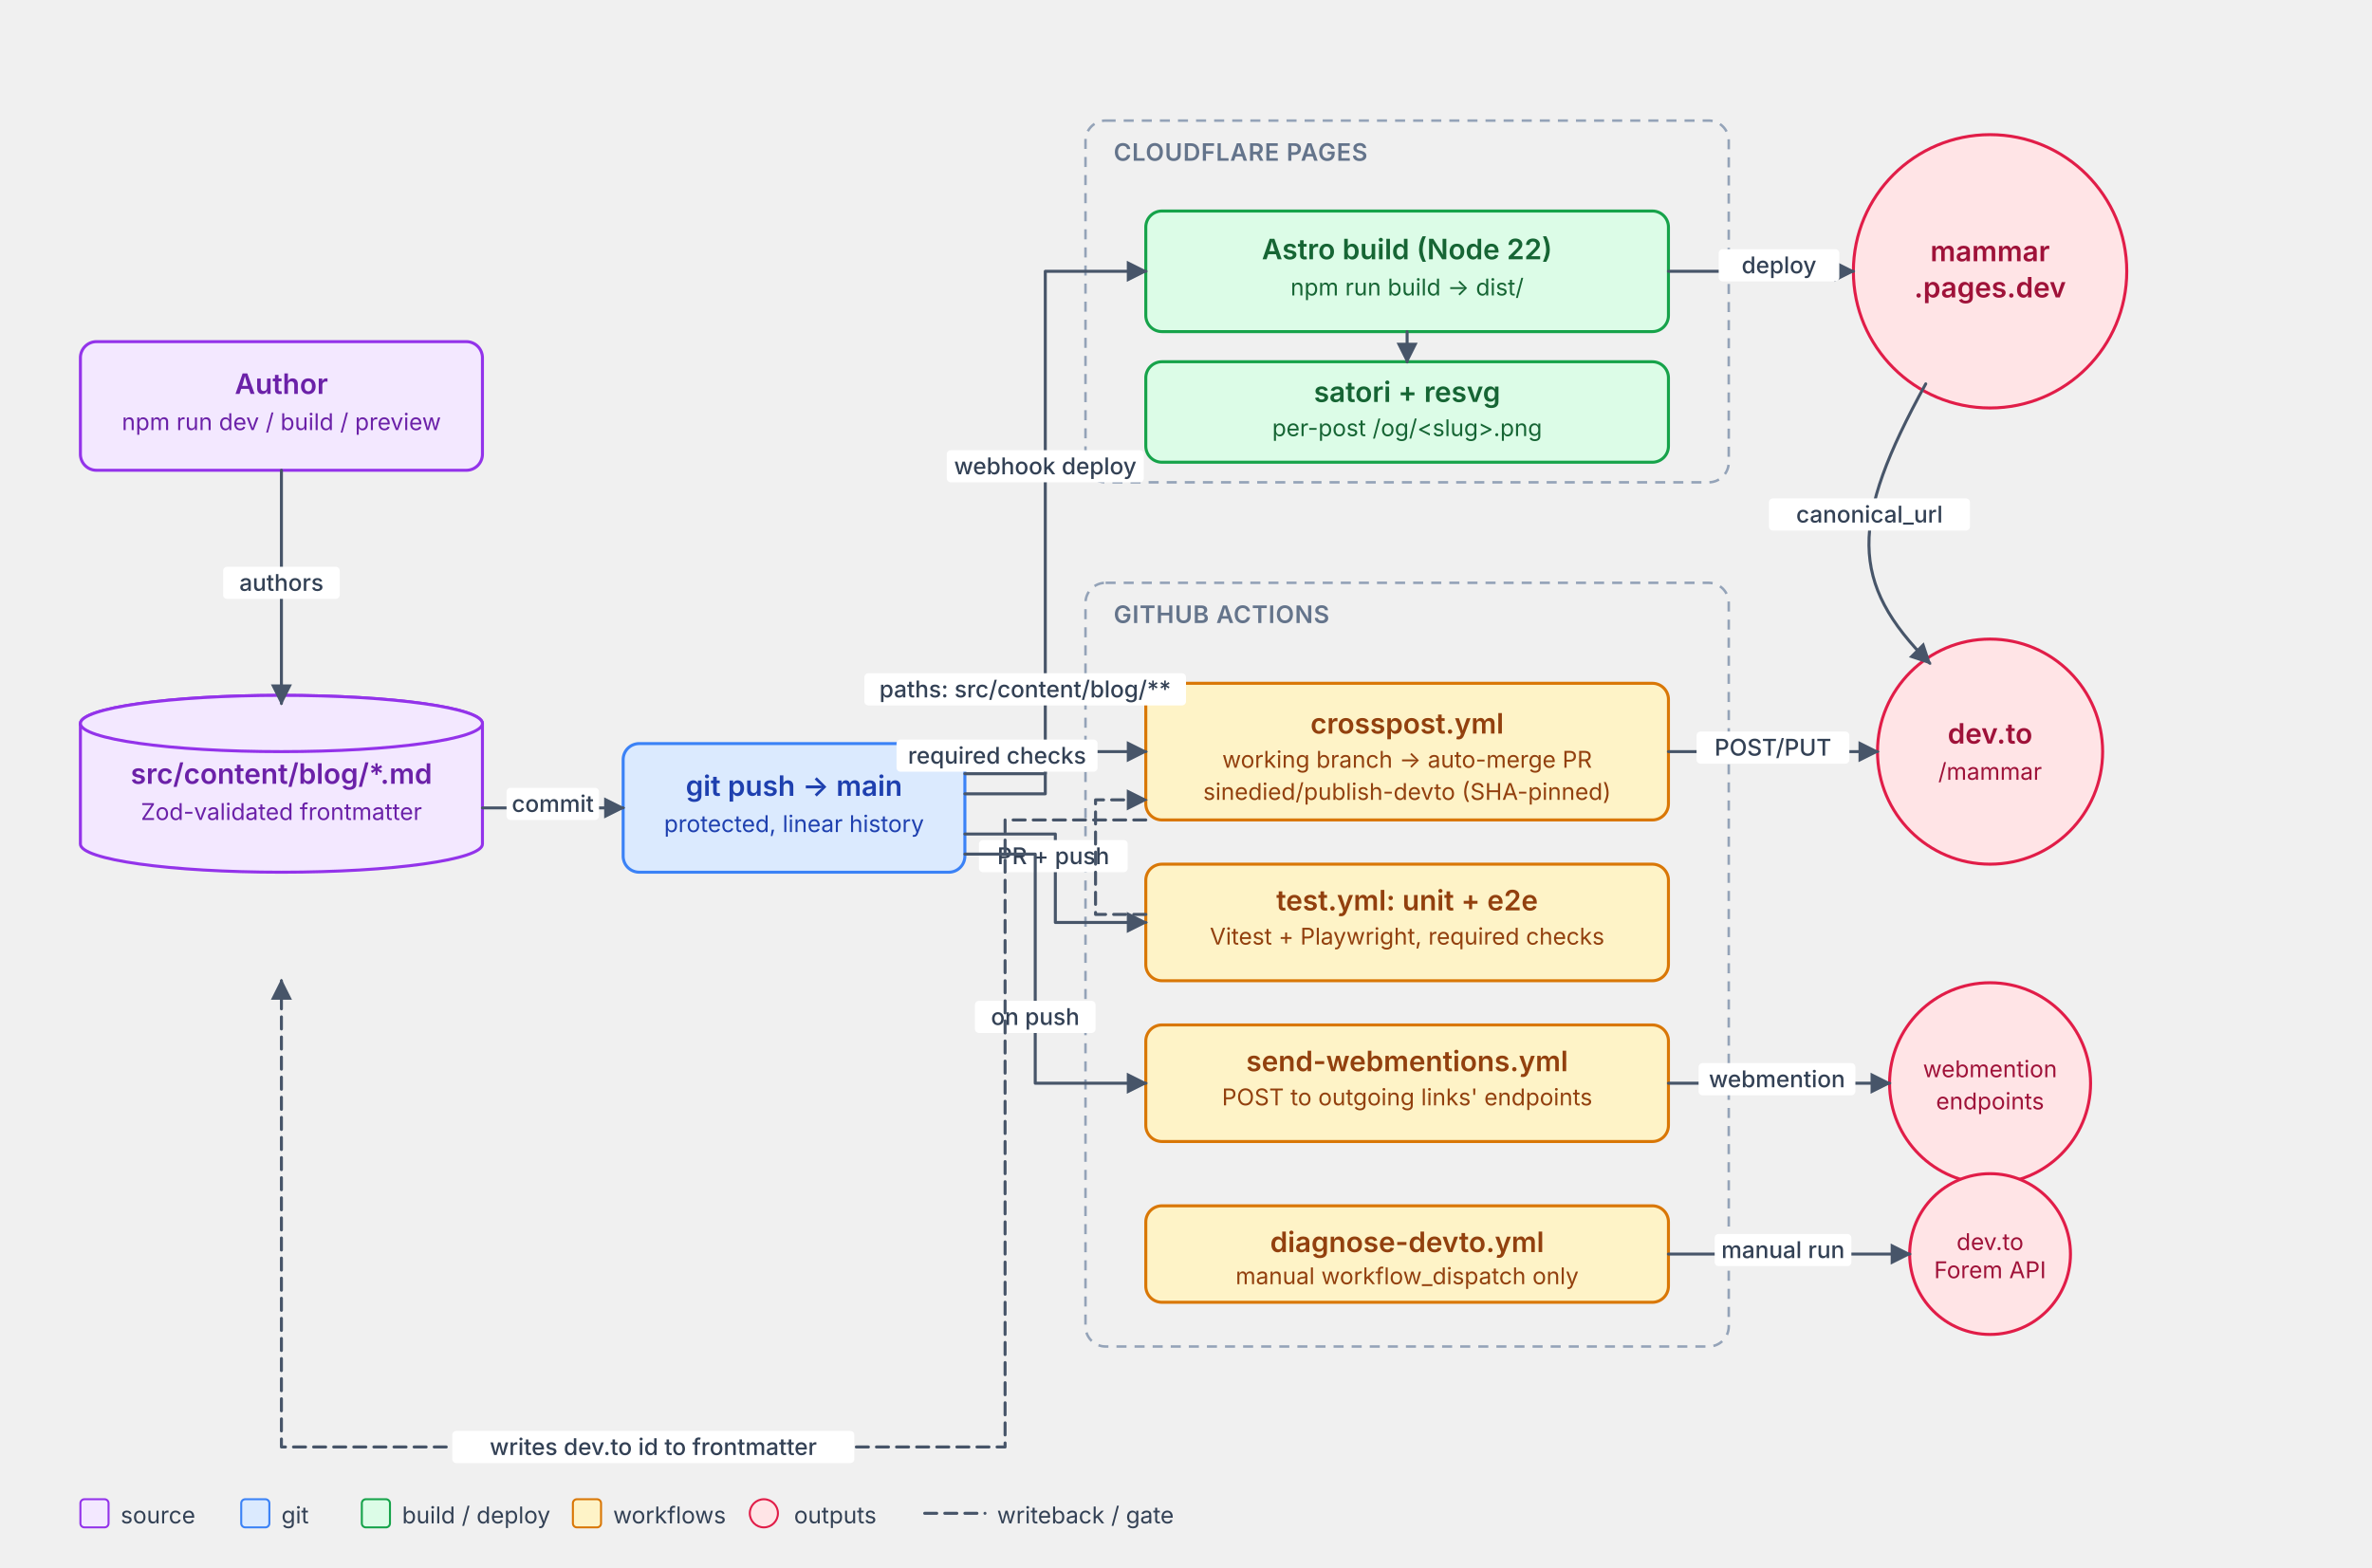
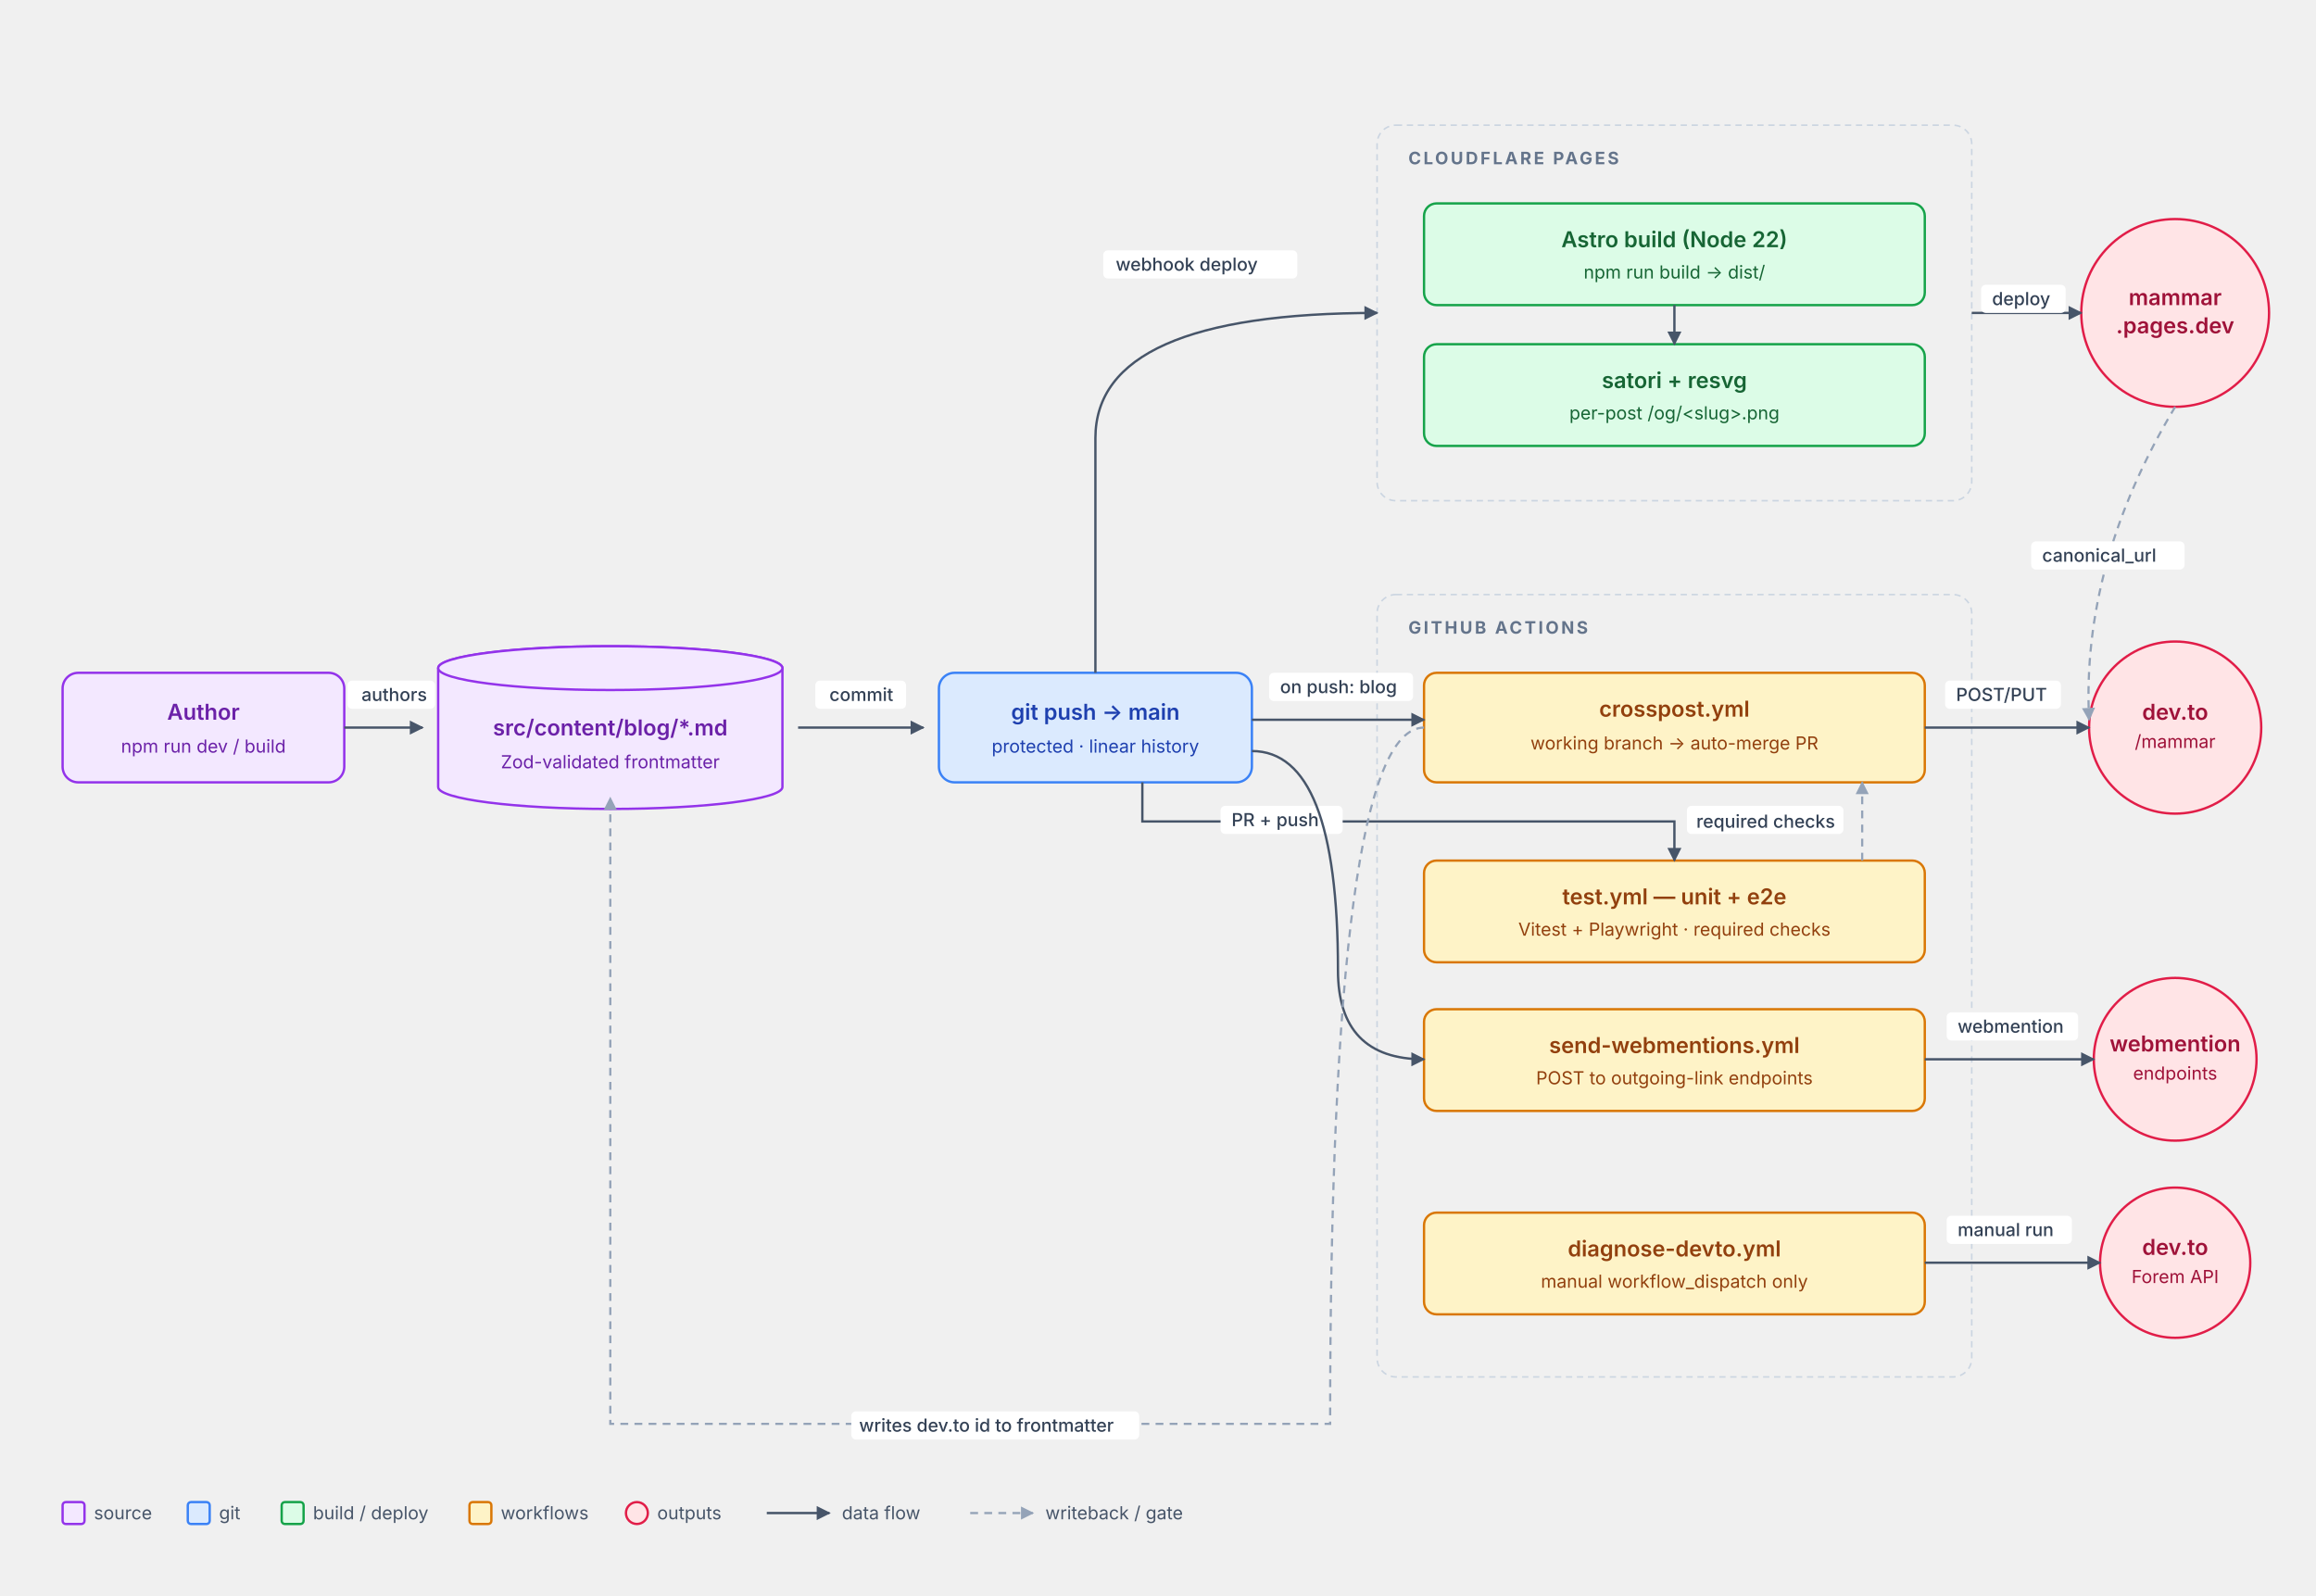
- <svg xmlns="http://www.w3.org/2000/svg" viewBox="0 0 1180 780" role="img" aria-labelledby="title desc" font-family="system-ui, -apple-system, 'Segoe UI', sans-serif" text-rendering="optimizeLegibility">
+ <svg xmlns="http://www.w3.org/2000/svg" viewBox="0 0 1480 1020" role="img" aria-labelledby="title desc" font-family="system-ui, -apple-system, 'Segoe UI', sans-serif" text-rendering="optimizeLegibility">
+   <defs>
+     <marker id="arrow" viewBox="0 0 10 10" refX="9" refY="5" markerWidth="6" markerHeight="6" orient="auto-start-reverse">
+       <path d="M 0 0 L 10 5 L 0 10 z" fill="#475569" />
+     </marker>
+     <marker id="arrow-dashed" viewBox="0 0 10 10" refX="9" refY="5" markerWidth="6" markerHeight="6" orient="auto-start-reverse">
+       <path d="M 0 0 L 10 5 L 0 10 z" fill="#94a3b8" />
+     </marker>
+   </defs>
  <style>
-     .lbl      { font-size: 14px; font-weight: 600; }
-     .sub      { font-size: 11.5px; font-weight: 400; }
-     .edge-lbl { font-size: 11.5px; font-weight: 500; }
+     .lbl       { font-size: 14px; font-weight: 600; }
+     .sub       { font-size: 11.5px; font-weight: 400; }
+     .edge-lbl  { font-size: 11.5px; font-weight: 500; fill: #334155; }
+     .group-hdr { font-size: 11px;  font-weight: 700; letter-spacing: 1.5px; fill: #64748b; }

-     .node { stroke-width: 1.5; }
+     .node      { stroke-width: 1.5; }
+     .edge      { fill: none; stroke: #475569; stroke-width: 1.5; }
+     .edge-soft { fill: none; stroke: #94a3b8; stroke-width: 1.4; stroke-dasharray: 5 4; }

-     .src-fill { fill: #f3e8ff; }
-     .src-str  { stroke: #9333ea; }
-     .src-txt  { fill: #6b21a8; }
+     .src-fill { fill: #f3e8ff; } .src-str { stroke: #9333ea; } .src-txt { fill: #6b21a8; }
+     .gh-fill  { fill: #dbeafe; } .gh-str  { stroke: #3b82f6; } .gh-txt  { fill: #1e40af; }
+     .bld-fill { fill: #dcfce7; } .bld-str { stroke: #16a34a; } .bld-txt { fill: #166534; }
+     .act-fill { fill: #fef3c7; } .act-str { stroke: #d97706; } .act-txt { fill: #92400e; }
+     .out-fill { fill: #ffe4e6; } .out-str { stroke: #e11d48; } .out-txt { fill: #9f1239; }

-     .gh-fill { fill: #dbeafe; }
-     .gh-str  { stroke: #3b82f6; }
-     .gh-txt  { fill: #1e40af; }
- 
-     .build-fill { fill: #dcfce7; }
-     .build-str  { stroke: #16a34a; }
-     .build-txt  { fill: #166534; }
- 
-     .act-fill { fill: #fef3c7; }
-     .act-str  { stroke: #d97706; }
-     .act-txt  { fill: #92400e; }
- 
-     .out-fill { fill: #ffe4e6; }
-     .out-str  { stroke: #e11d48; }
-     .out-txt  { fill: #9f1239; }
- 
-     .edge      { stroke: #475569; stroke-width: 1.5; fill: none; stroke-linecap: round; stroke-linejoin: round; }
-     .edge-dash { stroke: #475569; stroke-width: 1.5; fill: none; stroke-dasharray: 6 4; stroke-linecap: round; stroke-linejoin: round; }
-     .edge-txt  { fill: #334155; }
+     .group-box { fill: none; stroke: #cbd5e1; stroke-width: 1; stroke-dasharray: 4 3; }
    .edge-bg   { fill: #ffffff; }
-     .arrow     { fill: #475569; }
- 
-     .group-box { fill: none; stroke: #94a3b8; stroke-width: 1.25; stroke-dasharray: 5 4; }
-     .group-lbl { font-size: 12px; font-weight: 600; fill: #64748b; letter-spacing: 0.3px; }

    @media (prefers-color-scheme: dark) {
-       .src-fill { fill: #581c87; }
-       .src-str  { stroke: #c084fc; }
-       .src-txt  { fill: #e9d5ff; }
- 
-       .gh-fill { fill: #1e3a8a; }
-       .gh-str  { stroke: #60a5fa; }
-       .gh-txt  { fill: #bfdbfe; }
- 
-       .build-fill { fill: #14532d; }
-       .build-str  { stroke: #4ade80; }
-       .build-txt  { fill: #bbf7d0; }
- 
-       .act-fill { fill: #78350f; }
-       .act-str  { stroke: #fbbf24; }
-       .act-txt  { fill: #fde68a; }
- 
-       .out-fill { fill: #881337; }
-       .out-str  { stroke: #fb7185; }
-       .out-txt  { fill: #fecdd3; }
- 
-       .edge      { stroke: #cbd5e1; }
-       .edge-dash { stroke: #cbd5e1; }
-       .edge-txt  { fill: #e2e8f0; }
+       .src-fill { fill: #3b1366; } .src-str { stroke: #c084fc; } .src-txt { fill: #ede9fe; }
+       .gh-fill  { fill: #102a4c; } .gh-str  { stroke: #93c5fd; } .gh-txt  { fill: #dbeafe; }
+       .bld-fill { fill: #0e3a25; } .bld-str { stroke: #6ee7b7; } .bld-txt { fill: #d1fae5; }
+       .act-fill { fill: #4a2a07; } .act-str { stroke: #fcd34d; } .act-txt { fill: #fef3c7; }
+       .out-fill { fill: #4a0d20; } .out-str { stroke: #fda4af; } .out-txt { fill: #ffe4e6; }
+       .edge      { stroke: #94a3b8; }
+       .edge-soft { stroke: #64748b; }
+       .edge-lbl  { fill: #cbd5e1; }
+       .group-hdr { fill: #94a3b8; }
+       .group-box { stroke: #475569; }
      .edge-bg   { fill: #0f172a; }
-       .arrow     { fill: #cbd5e1; }
- 
-       .group-box { stroke: #64748b; }
-       .group-lbl { fill: #94a3b8; }
+       #arrow path        { fill: #94a3b8; }
+       #arrow-dashed path { fill: #64748b; }
    }
  </style>
-   <defs>
-     <marker id="arr" viewBox="0 0 10 10" refX="9" refY="5" markerWidth="7" markerHeight="7" orient="auto-start-reverse">
-       <path d="M0,0 L10,5 L0,10 z" class="arrow" />
-     </marker>
-   </defs>
-   <rect x="540" y="60" width="320" height="180" rx="10" class="group-box" />
-   <text x="554" y="80" class="group-lbl">CLOUDFLARE PAGES</text>
-   <rect x="540" y="290" width="320" height="380" rx="10" class="group-box" />
-   <text x="554" y="310" class="group-lbl">GITHUB ACTIONS</text>
-   <rect x="40" y="170" width="200" height="64" rx="8" class="node src-fill src-str" />
-   <text x="140" y="196" text-anchor="middle" class="lbl src-txt">Author</text>
-   <text x="140" y="214" text-anchor="middle" class="sub src-txt">npm run dev / build / preview</text>
-   <g transform="translate(40, 350)">
-     <ellipse cx="100" cy="10" rx="100" ry="14" class="node src-fill src-str" />
-     <path d="M0,10 L0,70 A100,14 0 0 0 200,70 L200,10" class="node src-fill src-str" />
-     <ellipse cx="100" cy="10" rx="100" ry="14" class="node src-fill src-str" />
-     <text x="100" y="40" text-anchor="middle" class="lbl src-txt">src/content/blog/*.md</text>
-     <text x="100" y="58" text-anchor="middle" class="sub src-txt">Zod-validated frontmatter</text>
+   <g>
+     <rect class="node src-fill src-str" x="40" y="430" width="180" height="70" rx="10" />
+     <text class="lbl src-txt" x="130" y="460" text-anchor="middle">Author</text>
+     <text class="sub src-txt" x="130" y="481" text-anchor="middle">npm run dev / build</text>
  </g>
-   <rect x="310" y="370" width="170" height="64" rx="8" class="node gh-fill gh-str" />
-   <text x="395" y="396" text-anchor="middle" class="lbl gh-txt">git push -&gt; main</text>
-   <text x="395" y="414" text-anchor="middle" class="sub gh-txt">protected, linear history</text>
-   <rect x="570" y="105" width="260" height="60" rx="8" class="node build-fill build-str" />
-   <text x="700" y="129" text-anchor="middle" class="lbl build-txt">Astro build (Node 22)</text>
-   <text x="700" y="147" text-anchor="middle" class="sub build-txt">npm run build -&gt; dist/</text>
-   <rect x="570" y="180" width="260" height="50" rx="8" class="node build-fill build-str" />
-   <text x="700" y="200" text-anchor="middle" class="lbl build-txt">satori + resvg</text>
-   <text x="700" y="217" text-anchor="middle" class="sub build-txt">per-post /og/&lt;slug&gt;.png</text>
-   <rect x="570" y="340" width="260" height="68" rx="8" class="node act-fill act-str" />
-   <text x="700" y="365" text-anchor="middle" class="lbl act-txt">crosspost.yml</text>
-   <text x="700" y="382" text-anchor="middle" class="sub act-txt">working branch -&gt; auto-merge PR</text>
-   <text x="700" y="398" text-anchor="middle" class="sub act-txt">sinedied/publish-devto (SHA-pinned)</text>
-   <rect x="570" y="430" width="260" height="58" rx="8" class="node act-fill act-str" />
-   <text x="700" y="453" text-anchor="middle" class="lbl act-txt">test.yml: unit + e2e</text>
-   <text x="700" y="470" text-anchor="middle" class="sub act-txt">Vitest + Playwright, required checks</text>
-   <rect x="570" y="510" width="260" height="58" rx="8" class="node act-fill act-str" />
-   <text x="700" y="533" text-anchor="middle" class="lbl act-txt">send-webmentions.yml</text>
-   <text x="700" y="550" text-anchor="middle" class="sub act-txt">POST to outgoing links' endpoints</text>
-   <rect x="570" y="600" width="260" height="48" rx="8" class="node act-fill act-str" />
-   <text x="700" y="623" text-anchor="middle" class="lbl act-txt">diagnose-devto.yml</text>
-   <text x="700" y="639" text-anchor="middle" class="sub act-txt">manual workflow_dispatch only</text>
-   <circle cx="990" cy="135" r="68" class="node out-fill out-str" />
-   <text x="990" y="130" text-anchor="middle" class="lbl out-txt">mammar</text>
-   <text x="990" y="148" text-anchor="middle" class="lbl out-txt">.pages.dev</text>
-   <circle cx="990" cy="374" r="56" class="node out-fill out-str" />
-   <text x="990" y="370" text-anchor="middle" class="lbl out-txt">dev.to</text>
-   <text x="990" y="388" text-anchor="middle" class="sub out-txt">/mammar</text>
-   <circle cx="990" cy="539" r="50" class="node out-fill out-str" />
-   <text x="990" y="536" text-anchor="middle" class="sub out-txt">webmention</text>
-   <text x="990" y="552" text-anchor="middle" class="sub out-txt">endpoints</text>
-   <circle cx="990" cy="624" r="40" class="node out-fill out-str" />
-   <text x="990" y="622" text-anchor="middle" class="sub out-txt">dev.to</text>
-   <text x="990" y="636" text-anchor="middle" class="sub out-txt">Forem API</text>
-   <path d="M140,234 L140,350" class="edge" marker-end="url(#arr)" />
-   <rect x="111" y="282" width="58" height="16" rx="2" class="edge-bg" />
-   <text x="140" y="294" text-anchor="middle" class="edge-lbl edge-txt">authors</text>
-   <path d="M240,402 L310,402" class="edge" marker-end="url(#arr)" />
-   <rect x="252" y="392" width="46" height="16" rx="2" class="edge-bg" />
-   <text x="275" y="404" text-anchor="middle" class="edge-lbl edge-txt">commit</text>
-   <path d="M480,385 L520,385 L520,135 L570,135" class="edge" marker-end="url(#arr)" />
-   <rect x="471" y="224" width="98" height="16" rx="2" class="edge-bg" />
-   <text x="520" y="236" text-anchor="middle" class="edge-lbl edge-txt">webhook deploy</text>
-   <path d="M480,395 L520,395 L520,374 L570,374" class="edge" marker-end="url(#arr)" />
-   <rect x="430" y="335" width="160" height="16" rx="2" class="edge-bg" />
-   <text x="510" y="347" text-anchor="middle" class="edge-lbl edge-txt">paths: src/content/blog/**</text>
-   <path d="M480,415 L525,415 L525,459 L570,459" class="edge" marker-end="url(#arr)" />
-   <rect x="487" y="418" width="74" height="16" rx="2" class="edge-bg" />
-   <text x="524" y="430" text-anchor="middle" class="edge-lbl edge-txt">PR + push</text>
-   <path d="M480,425 L515,425 L515,539 L570,539" class="edge" marker-end="url(#arr)" />
-   <rect x="485" y="498" width="60" height="16" rx="2" class="edge-bg" />
-   <text x="515" y="510" text-anchor="middle" class="edge-lbl edge-txt">on push</text>
-   <path d="M700,165 L700,180" class="edge" marker-end="url(#arr)" />
-   <path d="M830,135 L922,135" class="edge" marker-end="url(#arr)" />
-   <rect x="855" y="124" width="60" height="16" rx="2" class="edge-bg" />
-   <text x="885" y="136" text-anchor="middle" class="edge-lbl edge-txt">deploy</text>
-   <path d="M830,374 L934,374" class="edge" marker-end="url(#arr)" />
-   <rect x="844" y="364" width="76" height="16" rx="2" class="edge-bg" />
-   <text x="882" y="376" text-anchor="middle" class="edge-lbl edge-txt">POST/PUT</text>
-   <path d="M830,539 L940,539" class="edge" marker-end="url(#arr)" />
-   <rect x="845" y="529" width="78" height="16" rx="2" class="edge-bg" />
-   <text x="884" y="541" text-anchor="middle" class="edge-lbl edge-txt">webmention</text>
-   <path d="M830,624 L950,624" class="edge" marker-end="url(#arr)" />
-   <rect x="853" y="614" width="68" height="16" rx="2" class="edge-bg" />
-   <text x="887" y="626" text-anchor="middle" class="edge-lbl edge-txt">manual run</text>
-   <path d="M958,191 C920,260 920,290 960,330" class="edge" marker-end="url(#arr)" />
-   <rect x="880" y="248" width="100" height="16" rx="2" class="edge-bg" />
-   <text x="930" y="260" text-anchor="middle" class="edge-lbl edge-txt">canonical_url</text>
-   <path d="M570,455 L545,455 L545,398 L570,398" class="edge-dash" marker-end="url(#arr)" />
-   <rect x="446" y="368" width="100" height="16" rx="2" class="edge-bg" />
-   <text x="496" y="380" text-anchor="middle" class="edge-lbl edge-txt">required checks</text>
-   <path d="M570,408 L500,408 L500,720 L140,720 L140,488" class="edge-dash" marker-end="url(#arr)" />
-   <rect x="225" y="712" width="200" height="16" rx="2" class="edge-bg" />
-   <text x="325" y="724" text-anchor="middle" class="edge-lbl edge-txt">writes dev.to id to frontmatter</text>
-   <g transform="translate(40, 758)">
-     <rect x="0" y="-12" width="14" height="14" rx="2" class="src-fill src-str" />
-     <text x="20" y="0" class="sub edge-txt">source</text>
-     <rect x="80" y="-12" width="14" height="14" rx="2" class="gh-fill gh-str" />
-     <text x="100" y="0" class="sub edge-txt">git</text>
-     <rect x="140" y="-12" width="14" height="14" rx="2" class="build-fill build-str" />
-     <text x="160" y="0" class="sub edge-txt">build / deploy</text>
-     <rect x="245" y="-12" width="14" height="14" rx="2" class="act-fill act-str" />
-     <text x="265" y="0" class="sub edge-txt">workflows</text>
-     <circle cx="340" cy="-5" r="7" class="out-fill out-str" />
-     <text x="355" y="0" class="sub edge-txt">outputs</text>
-     <line x1="420" y1="-5" x2="450" y2="-5" class="edge-dash" />
-     <text x="456" y="0" class="sub edge-txt">writeback / gate</text>
+   <g transform="translate(280, 415)">
+     <path class="node src-fill src-str" d="M 0 12 a 110 14 0 0 1 220 0 v 76 a 110 14 0 0 1 -220 0 z" />
+     <ellipse class="node src-fill src-str" cx="110" cy="12" rx="110" ry="14" />
+     <text class="lbl src-txt" x="110" y="55" text-anchor="middle">src/content/blog/*.md</text>
+     <text class="sub src-txt" x="110" y="76" text-anchor="middle">Zod-validated frontmatter</text>
+   </g>
+   <g>
+     <rect class="node gh-fill gh-str" x="600" y="430" width="200" height="70" rx="10" />
+     <text class="lbl gh-txt" x="700" y="460" text-anchor="middle">git push → main</text>
+     <text class="sub gh-txt" x="700" y="481" text-anchor="middle">protected · linear history</text>
+   </g>
+   <g>
+     <rect class="group-box" x="880" y="80" width="380" height="240" rx="12" />
+     <text class="group-hdr" x="900" y="105">CLOUDFLARE PAGES</text>
+     <rect class="node bld-fill bld-str" x="910" y="130" width="320" height="65" rx="8" />
+     <text class="lbl bld-txt" x="1070" y="158" text-anchor="middle">Astro build (Node 22)</text>
+     <text class="sub bld-txt" x="1070" y="178" text-anchor="middle">npm run build → dist/</text>
+     <rect class="node bld-fill bld-str" x="910" y="220" width="320" height="65" rx="8" />
+     <text class="lbl bld-txt" x="1070" y="248" text-anchor="middle">satori + resvg</text>
+     <text class="sub bld-txt" x="1070" y="268" text-anchor="middle">per-post /og/&lt;slug&gt;.png</text>
+     <path class="edge" d="M 1070 195 v 25" marker-end="url(#arrow)" />
+   </g>
+   <g>
+     <rect class="group-box" x="880" y="380" width="380" height="500" rx="12" />
+     <text class="group-hdr" x="900" y="405">GITHUB ACTIONS</text>
+     <rect class="node act-fill act-str" x="910" y="430" width="320" height="70" rx="8" />
+     <text class="lbl act-txt" x="1070" y="458" text-anchor="middle">crosspost.yml</text>
+     <text class="sub act-txt" x="1070" y="479" text-anchor="middle">working branch → auto-merge PR</text>
+     <rect class="node act-fill act-str" x="910" y="550" width="320" height="65" rx="8" />
+     <text class="lbl act-txt" x="1070" y="578" text-anchor="middle">test.yml — unit + e2e</text>
+     <text class="sub act-txt" x="1070" y="598" text-anchor="middle">Vitest + Playwright · required checks</text>
+     <rect class="node act-fill act-str" x="910" y="645" width="320" height="65" rx="8" />
+     <text class="lbl act-txt" x="1070" y="673" text-anchor="middle">send-webmentions.yml</text>
+     <text class="sub act-txt" x="1070" y="693" text-anchor="middle">POST to outgoing-link endpoints</text>
+     <rect class="node act-fill act-str" x="910" y="775" width="320" height="65" rx="8" />
+     <text class="lbl act-txt" x="1070" y="803" text-anchor="middle">diagnose-devto.yml</text>
+     <text class="sub act-txt" x="1070" y="823" text-anchor="middle">manual workflow_dispatch only</text>
+     <path class="edge-soft" d="M 1190 550 V 500" marker-end="url(#arrow-dashed)" />
+     <rect class="edge-bg" x="1078" y="515" width="100" height="18" rx="3" />
+     <text class="edge-lbl" x="1084" y="529">required checks</text>
+   </g>
+   <g>
+     <circle class="node out-fill out-str" cx="1390" cy="200" r="60" />
+     <text class="lbl out-txt" x="1390" y="195" text-anchor="middle">mammar</text>
+     <text class="lbl out-txt" x="1390" y="213" text-anchor="middle">.pages.dev</text>
+     <circle class="node out-fill out-str" cx="1390" cy="465" r="55" />
+     <text class="lbl out-txt" x="1390" y="460" text-anchor="middle">dev.to</text>
+     <text class="sub out-txt" x="1390" y="478" text-anchor="middle">/mammar</text>
+     <circle class="node out-fill out-str" cx="1390" cy="677" r="52" />
+     <text class="lbl out-txt" x="1390" y="672" text-anchor="middle">webmention</text>
+     <text class="sub out-txt" x="1390" y="690" text-anchor="middle">endpoints</text>
+     <circle class="node out-fill out-str" cx="1390" cy="807" r="48" />
+     <text class="lbl out-txt" x="1390" y="802" text-anchor="middle">dev.to</text>
+     <text class="sub out-txt" x="1390" y="820" text-anchor="middle">Forem API</text>
+   </g>
+   <path class="edge" d="M 220 465 H 270" marker-end="url(#arrow)" />
+   <rect class="edge-bg" x="222" y="435" width="56" height="18" rx="3" />
+   <text class="edge-lbl" x="231" y="448">authors</text>
+   <path class="edge" d="M 510 465 H 590" marker-end="url(#arrow)" />
+   <rect class="edge-bg" x="521" y="435" width="58" height="18" rx="3" />
+   <text class="edge-lbl" x="530" y="448">commit</text>
+   <path class="edge" d="M 700 430 V 280 Q 700 200 880 200" marker-end="url(#arrow)" />
+   <rect class="edge-bg" x="705" y="160" width="124" height="18" rx="3" />
+   <text class="edge-lbl" x="713" y="173">webhook deploy</text>
+   <path class="edge" d="M 800 460 H 910" marker-end="url(#arrow)" />
+   <rect class="edge-bg" x="811" y="430" width="92" height="18" rx="3" />
+   <text class="edge-lbl" x="818" y="443">on push: blog</text>
+   <path class="edge" d="M 730 500 V 525 H 1070 V 550" marker-end="url(#arrow)" />
+   <rect class="edge-bg" x="780" y="515" width="78" height="18" rx="3" />
+   <text class="edge-lbl" x="787" y="528">PR + push</text>
+   <path class="edge" d="M 800 480 Q 855 480 855 620 Q 855 677 910 677" marker-end="url(#arrow)" />
+   <path class="edge" d="M 1260 200 H 1330" marker-end="url(#arrow)" />
+   <rect class="edge-bg" x="1266" y="182" width="54" height="18" rx="3" />
+   <text class="edge-lbl" x="1273" y="195">deploy</text>
+   <path class="edge" d="M 1230 465 H 1335" marker-end="url(#arrow)" />
+   <rect class="edge-bg" x="1243" y="435" width="74" height="18" rx="3" />
+   <text class="edge-lbl" x="1250" y="448">POST/PUT</text>
+   <path class="edge" d="M 1230 677 H 1338" marker-end="url(#arrow)" />
+   <rect class="edge-bg" x="1244" y="647" width="84" height="18" rx="3" />
+   <text class="edge-lbl" x="1251" y="660">webmention</text>
+   <path class="edge" d="M 1230 807 H 1342" marker-end="url(#arrow)" />
+   <rect class="edge-bg" x="1244" y="777" width="80" height="18" rx="3" />
+   <text class="edge-lbl" x="1251" y="790">manual run</text>
+   <path class="edge-soft" d="M 1390 260 Q 1330 360 1335 460" marker-end="url(#arrow-dashed)" />
+   <rect class="edge-bg" x="1298" y="346" width="98" height="18" rx="3" />
+   <text class="edge-lbl" x="1305" y="359">canonical_url</text>
+   <path class="edge-soft" d="M 910 465 Q 850 465 850 910 L 390 910 Q 390 910 390 510" marker-end="url(#arrow-dashed)" />
+   <rect class="edge-bg" x="544" y="902" width="184" height="18" rx="3" />
+   <text class="edge-lbl" x="549" y="915">writes dev.to id to frontmatter</text>
+   <g transform="translate(40, 960)">
+     <rect class="node src-fill src-str" x="0" y="0" width="14" height="14" rx="2" />
+     <text class="sub" x="20" y="11" fill="#475569">source</text>
+     <rect class="node gh-fill gh-str" x="80" y="0" width="14" height="14" rx="2" />
+     <text class="sub" x="100" y="11" fill="#475569">git</text>
+     <rect class="node bld-fill bld-str" x="140" y="0" width="14" height="14" rx="2" />
+     <text class="sub" x="160" y="11" fill="#475569">build / deploy</text>
+     <rect class="node act-fill act-str" x="260" y="0" width="14" height="14" rx="2" />
+     <text class="sub" x="280" y="11" fill="#475569">workflows</text>
+     <circle class="node out-fill out-str" cx="367" cy="7" r="7" />
+     <text class="sub" x="380" y="11" fill="#475569">outputs</text>
+     <line class="edge" x1="450" y1="7" x2="490" y2="7" marker-end="url(#arrow)" />
+     <text class="sub" x="498" y="11" fill="#475569">data flow</text>
+     <line class="edge-soft" x1="580" y1="7" x2="620" y2="7" marker-end="url(#arrow-dashed)" />
+     <text class="sub" x="628" y="11" fill="#475569">writeback / gate</text>
  </g>
</svg>
